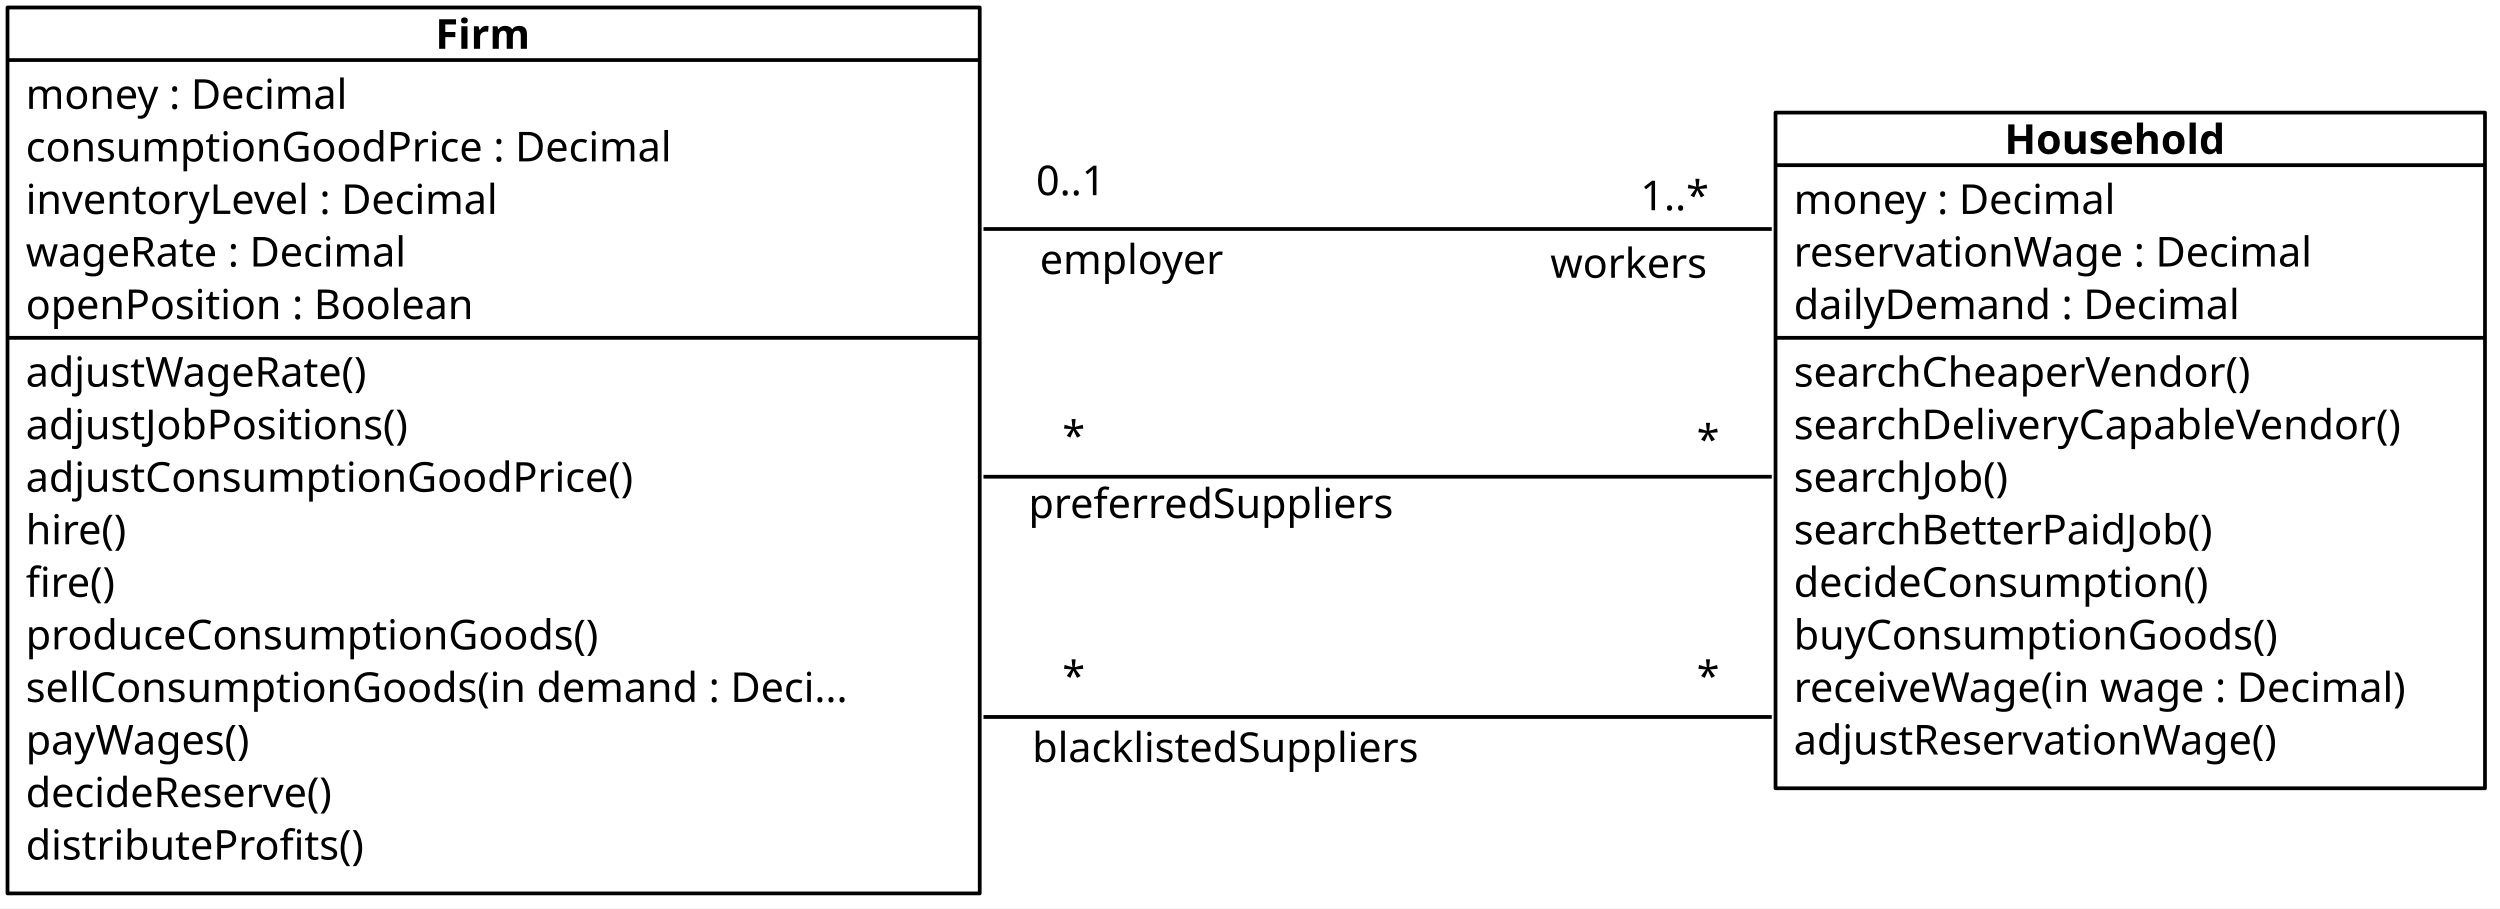
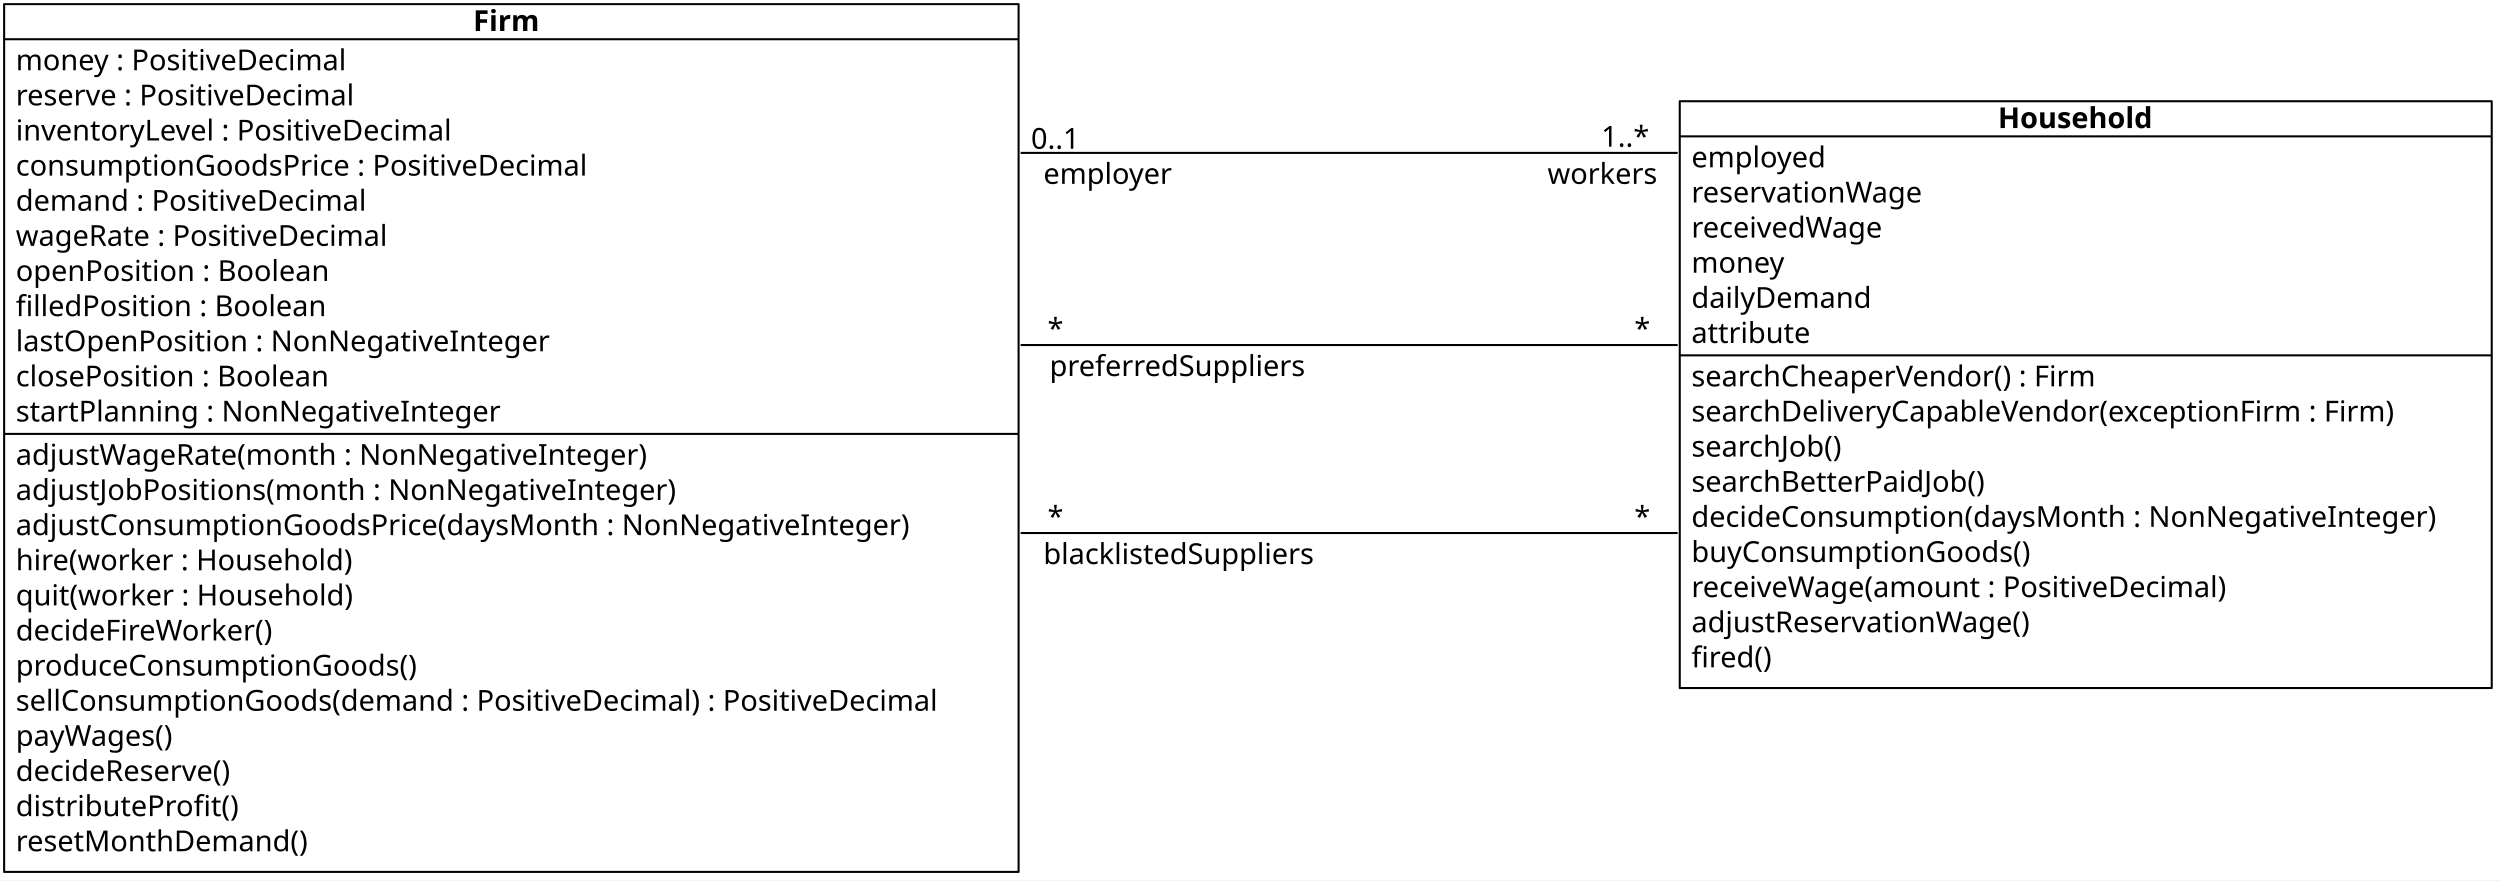
- <svg xmlns="http://www.w3.org/2000/svg" fill-opacity="0" color-rendering="auto" color-interpolation="auto" text-rendering="auto" stroke="rgb(0,0,0)" stroke-linecap="square" width="666" stroke-miterlimit="10" shape-rendering="auto" stroke-opacity="0" fill="rgb(0,0,0)" stroke-dasharray="none" font-weight="normal" stroke-width="1" height="242" font-family="'Dialog'" font-style="normal" stroke-linejoin="miter" font-size="12" stroke-dashoffset="0" image-rendering="auto">
+ <svg xmlns="http://www.w3.org/2000/svg" fill-opacity="0" color-rendering="auto" color-interpolation="auto" text-rendering="auto" stroke="rgb(0,0,0)" stroke-linecap="square" width="1210" stroke-miterlimit="10" shape-rendering="auto" stroke-opacity="0" fill="rgb(0,0,0)" stroke-dasharray="none" font-weight="normal" stroke-width="1" height="426" font-family="'Dialog'" font-style="normal" stroke-linejoin="miter" font-size="12px" stroke-dashoffset="0" image-rendering="auto">
  <defs id="genericDefs" />
  <g>
    <defs id="defs1">
      <clipPath clipPathUnits="userSpaceOnUse" id="clipPath1">
-         <path d="M-7 -7 L200 -7 L200 191 L-7 191 L-7 -7 Z" />
+         <path d="M-7 -7 L502 -7 L502 431 L-7 431 L-7 -7 Z" />
      </clipPath>
      <clipPath clipPathUnits="userSpaceOnUse" id="clipPath2">
-         <path d="M0 0 L0 166 L189 166 L189 0 Z" />
+         <path d="M0 0 L0 403 L491 403 L491 0 Z" />
      </clipPath>
      <clipPath clipPathUnits="userSpaceOnUse" id="clipPath3">
-         <path d="M0 0 L0 14 L189 14 L189 0 Z" />
+         <path d="M0 0 L0 17 L491 17 L491 0 Z" />
      </clipPath>
      <clipPath clipPathUnits="userSpaceOnUse" id="clipPath4">
-         <path d="M-7 -7 L270 -7 L270 247 L-7 247 L-7 -7 Z" />
+         <path d="M-7 -7 L404 -7 L404 295 L-7 295 L-7 -7 Z" />
      </clipPath>
      <clipPath clipPathUnits="userSpaceOnUse" id="clipPath5">
-         <path d="M0 0 L0 222 L259 222 L259 0 Z" />
+         <path d="M0 0 L0 267 L393 267 L393 0 Z" />
      </clipPath>
      <clipPath clipPathUnits="userSpaceOnUse" id="clipPath6">
-         <path d="M0 0 L0 14 L259 14 L259 0 Z" />
+         <path d="M0 0 L0 17 L393 17 L393 0 Z" />
      </clipPath>
      <clipPath clipPathUnits="userSpaceOnUse" id="clipPath7">
-         <path d="M-7 -7 L134 -7 L134 25 L-7 25 L-7 -7 Z" />
+         <path d="M-7 -7 L165 -7 L165 31 L-7 31 L-7 -7 Z" />
      </clipPath>
      <clipPath clipPathUnits="userSpaceOnUse" id="clipPath8">
-         <path d="M0 0 L0 14 L123 14 L123 0 Z" />
+         <path d="M0 0 L0 20 L154 20 L154 0 Z" />
      </clipPath>
      <clipPath clipPathUnits="userSpaceOnUse" id="clipPath9">
        <path d="M-7 -7 L37 -7 L37 25 L-7 25 L-7 -7 Z" />
      </clipPath>
      <clipPath clipPathUnits="userSpaceOnUse" id="clipPath10">
        <path d="M0 0 L0 14 L26 14 L26 0 Z" />
      </clipPath>
      <clipPath clipPathUnits="userSpaceOnUse" id="clipPath11">
-         <path d="M-7 -7 L142 -7 L142 25 L-7 25 L-7 -7 Z" />
+         <path d="M-7 -7 L161 -7 L161 32 L-7 32 L-7 -7 Z" />
      </clipPath>
      <clipPath clipPathUnits="userSpaceOnUse" id="clipPath12">
-         <path d="M0 0 L0 14 L131 14 L131 0 Z" />
+         <path d="M0 0 L0 21 L150 21 L150 0 Z" />
      </clipPath>
      <clipPath clipPathUnits="userSpaceOnUse" id="clipPath13">
-         <path d="M-7 -7 L75 -7 L75 25 L-7 25 L-7 -7 Z" />
+         <path d="M-7 -7 L91 -7 L91 31 L-7 31 L-7 -7 Z" />
      </clipPath>
      <clipPath clipPathUnits="userSpaceOnUse" id="clipPath14">
-         <path d="M0 0 L0 14 L64 14 L64 0 Z" />
+         <path d="M0 0 L0 20 L80 20 L80 0 Z" />
      </clipPath>
      <clipPath clipPathUnits="userSpaceOnUse" id="clipPath15">
-         <path d="M-7 -7 L84 -7 L84 25 L-7 25 L-7 -7 Z" />
+         <path d="M-7 -7 L77 -7 L77 31 L-7 31 L-7 -7 Z" />
      </clipPath>
      <clipPath clipPathUnits="userSpaceOnUse" id="clipPath16">
-         <path d="M0 0 L0 14 L73 14 L73 0 Z" />
+         <path d="M0 0 L0 20 L66 20 L66 0 Z" />
      </clipPath>
      <clipPath clipPathUnits="userSpaceOnUse" id="clipPath17">
+         <path d="M-7 -7 L52 -7 L52 25 L-7 25 L-7 -7 Z" />
+       </clipPath>
+       <clipPath clipPathUnits="userSpaceOnUse" id="clipPath18">
+         <path d="M0 0 L0 14 L41 14 L41 0 Z" />
+       </clipPath>
+       <clipPath clipPathUnits="userSpaceOnUse" id="clipPath19">
        <path d="M-7 -7 L51 -7 L51 25 L-7 25 L-7 -7 Z" />
      </clipPath>
-       <clipPath clipPathUnits="userSpaceOnUse" id="clipPath18">
+       <clipPath clipPathUnits="userSpaceOnUse" id="clipPath20">
        <path d="M0 0 L0 14 L40 14 L40 0 Z" />
      </clipPath>
-       <clipPath clipPathUnits="userSpaceOnUse" id="clipPath19">
-         <path d="M-7 -7 L52 -7 L52 25 L-7 25 L-7 -7 Z" />
-       </clipPath>
-       <clipPath clipPathUnits="userSpaceOnUse" id="clipPath20">
-         <path d="M0 0 L0 14 L41 14 L41 0 Z" />
-       </clipPath>
      <clipPath clipPathUnits="userSpaceOnUse" id="clipPath21">
-         <path d="M0 0 L314 0 L314 104 L0 104 L0 0 Z" />
+         <path d="M0 0 L422 0 L422 104 L0 104 L0 0 Z" />
      </clipPath>
      <clipPath clipPathUnits="userSpaceOnUse" id="clipPath22">
-         <path d="M0 0 L0 104 L314 104 L314 0 Z" />
-       </clipPath>
-       <clipPath clipPathUnits="userSpaceOnUse" id="clipPath23">
-         <path d="M-38 -16 L76 -16 L76 32 L-38 32 L-38 -16 Z" />
+         <path d="M0 0 L0 104 L422 104 L422 0 Z" />
      </clipPath>
    </defs>
    <g fill="white" text-rendering="geometricPrecision" fill-opacity="1" stroke-opacity="1" stroke="white">
-       <rect x="0" width="666" height="242" y="0" stroke="none" />
-     </g>
-     <g fill-opacity="1" text-rendering="geometricPrecision" stroke="black" stroke-linecap="butt" transform="translate(473,30)" stroke-miterlimit="0" stroke-opacity="1" fill="black" font-weight="bold" font-family="sans-serif" stroke-linejoin="round" font-size="11" image-rendering="optimizeQuality">
-       <rect fill="none" x="0" width="189" height="180" y="0" clip-path="url(#clipPath1)" />
-       <line y2="14" fill="none" x1="0" clip-path="url(#clipPath1)" x2="189" y1="14" />
-     </g>
-     <g font-size="11" transform="matrix(1,0,0,1,473,44)" fill-opacity="1" fill="black" text-rendering="geometricPrecision" image-rendering="optimizeQuality" font-family="sans-serif" stroke="black" stroke-opacity="1">
-       <text x="2" xml:space="preserve" y="13" clip-path="url(#clipPath2)" stroke="none"> money : Decimal</text>
-     </g>
-     <g font-size="11" transform="matrix(1,0,0,1,473,44)" fill-opacity="1" fill="black" text-rendering="geometricPrecision" image-rendering="optimizeQuality" font-family="sans-serif" stroke="black" stroke-opacity="1">
-       <text x="2" xml:space="preserve" y="27" clip-path="url(#clipPath2)" stroke="none"> reservationWage : Decimal</text>
-     </g>
-     <g font-size="11" transform="matrix(1,0,0,1,473,44)" fill-opacity="1" fill="black" text-rendering="geometricPrecision" image-rendering="optimizeQuality" font-family="sans-serif" stroke="black" stroke-opacity="1">
-       <text x="2" xml:space="preserve" y="41" clip-path="url(#clipPath2)" stroke="none"> dailyDemand : Decimal</text>
-       <line stroke-linecap="butt" clip-path="url(#clipPath2)" fill="none" x1="0" x2="189" y1="46" y2="46" stroke-linejoin="bevel" stroke-miterlimit="0" />
-     </g>
-     <g font-size="11" transform="matrix(1,0,0,1,473,44)" fill-opacity="1" fill="black" text-rendering="geometricPrecision" image-rendering="optimizeQuality" font-family="sans-serif" stroke="black" stroke-opacity="1">
-       <text x="2" xml:space="preserve" y="59" clip-path="url(#clipPath2)" stroke="none"> searchCheaperVendor()</text>
-     </g>
-     <g font-size="11" transform="matrix(1,0,0,1,473,44)" fill-opacity="1" fill="black" text-rendering="geometricPrecision" image-rendering="optimizeQuality" font-family="sans-serif" stroke="black" stroke-opacity="1">
-       <text x="2" xml:space="preserve" y="73" clip-path="url(#clipPath2)" stroke="none"> searchDeliveryCapableVendor()</text>
-     </g>
-     <g font-size="11" transform="matrix(1,0,0,1,473,44)" fill-opacity="1" fill="black" text-rendering="geometricPrecision" image-rendering="optimizeQuality" font-family="sans-serif" stroke="black" stroke-opacity="1">
-       <text x="2" xml:space="preserve" y="87" clip-path="url(#clipPath2)" stroke="none"> searchJob()</text>
-     </g>
-     <g font-size="11" transform="matrix(1,0,0,1,473,44)" fill-opacity="1" fill="black" text-rendering="geometricPrecision" image-rendering="optimizeQuality" font-family="sans-serif" stroke="black" stroke-opacity="1">
-       <text x="2" xml:space="preserve" y="101" clip-path="url(#clipPath2)" stroke="none"> searchBetterPaidJob()</text>
-     </g>
-     <g font-size="11" transform="matrix(1,0,0,1,473,44)" fill-opacity="1" fill="black" text-rendering="geometricPrecision" image-rendering="optimizeQuality" font-family="sans-serif" stroke="black" stroke-opacity="1">
-       <text x="2" xml:space="preserve" y="115" clip-path="url(#clipPath2)" stroke="none"> decideConsumption()</text>
-     </g>
-     <g font-size="11" transform="matrix(1,0,0,1,473,44)" fill-opacity="1" fill="black" text-rendering="geometricPrecision" image-rendering="optimizeQuality" font-family="sans-serif" stroke="black" stroke-opacity="1">
-       <text x="2" xml:space="preserve" y="129" clip-path="url(#clipPath2)" stroke="none"> buyConsumptionGoods()</text>
-     </g>
-     <g font-size="11" transform="matrix(1,0,0,1,473,44)" fill-opacity="1" fill="black" text-rendering="geometricPrecision" image-rendering="optimizeQuality" font-family="sans-serif" stroke="black" stroke-opacity="1">
-       <text x="2" xml:space="preserve" y="143" clip-path="url(#clipPath2)" stroke="none"> receiveWage(in wage : Decimal)</text>
-     </g>
-     <g font-size="11" transform="matrix(1,0,0,1,473,44)" fill-opacity="1" fill="black" text-rendering="geometricPrecision" image-rendering="optimizeQuality" font-family="sans-serif" stroke="black" stroke-opacity="1">
-       <text x="2" xml:space="preserve" y="157" clip-path="url(#clipPath2)" stroke="none"> adjustReservationWage()</text>
-     </g>
-     <g font-size="11" transform="translate(473,30)" fill-opacity="1" fill="black" text-rendering="geometricPrecision" image-rendering="optimizeQuality" font-family="sans-serif" stroke="black" font-weight="bold" stroke-opacity="1">
-       <text x="61" xml:space="preserve" y="11" clip-path="url(#clipPath3)" stroke="none">Household</text>
-     </g>
-     <g fill-opacity="1" text-rendering="geometricPrecision" stroke="black" stroke-linecap="butt" transform="translate(2,2)" stroke-miterlimit="0" stroke-opacity="1" fill="black" font-weight="bold" font-family="sans-serif" stroke-linejoin="round" font-size="11" image-rendering="optimizeQuality">
-       <rect fill="none" x="0" width="259" height="236" y="0" clip-path="url(#clipPath4)" />
-       <line y2="14" fill="none" x1="0" clip-path="url(#clipPath4)" x2="259" y1="14" />
-     </g>
-     <g font-size="11" transform="matrix(1,0,0,1,2,16)" fill-opacity="1" fill="black" text-rendering="geometricPrecision" image-rendering="optimizeQuality" font-family="sans-serif" stroke="black" stroke-opacity="1">
-       <text x="2" xml:space="preserve" y="13" clip-path="url(#clipPath5)" stroke="none"> money : Decimal</text>
-     </g>
-     <g font-size="11" transform="matrix(1,0,0,1,2,16)" fill-opacity="1" fill="black" text-rendering="geometricPrecision" image-rendering="optimizeQuality" font-family="sans-serif" stroke="black" stroke-opacity="1">
-       <text x="2" xml:space="preserve" y="27" clip-path="url(#clipPath5)" stroke="none"> consumptionGoodPrice : Decimal</text>
-     </g>
-     <g font-size="11" transform="matrix(1,0,0,1,2,16)" fill-opacity="1" fill="black" text-rendering="geometricPrecision" image-rendering="optimizeQuality" font-family="sans-serif" stroke="black" stroke-opacity="1">
-       <text x="2" xml:space="preserve" y="41" clip-path="url(#clipPath5)" stroke="none"> inventoryLevel : Decimal</text>
-     </g>
-     <g font-size="11" transform="matrix(1,0,0,1,2,16)" fill-opacity="1" fill="black" text-rendering="geometricPrecision" image-rendering="optimizeQuality" font-family="sans-serif" stroke="black" stroke-opacity="1">
-       <text x="2" xml:space="preserve" y="55" clip-path="url(#clipPath5)" stroke="none"> wageRate : Decimal</text>
-     </g>
-     <g font-size="11" transform="matrix(1,0,0,1,2,16)" fill-opacity="1" fill="black" text-rendering="geometricPrecision" image-rendering="optimizeQuality" font-family="sans-serif" stroke="black" stroke-opacity="1">
-       <text x="2" xml:space="preserve" y="69" clip-path="url(#clipPath5)" stroke="none"> openPosition : Boolean</text>
-       <line stroke-linecap="butt" clip-path="url(#clipPath5)" fill="none" x1="0" x2="259" y1="74" y2="74" stroke-linejoin="bevel" stroke-miterlimit="0" />
-     </g>
-     <g font-size="11" transform="matrix(1,0,0,1,2,16)" fill-opacity="1" fill="black" text-rendering="geometricPrecision" image-rendering="optimizeQuality" font-family="sans-serif" stroke="black" stroke-opacity="1">
-       <text x="2" xml:space="preserve" y="87" clip-path="url(#clipPath5)" stroke="none"> adjustWageRate()</text>
-     </g>
-     <g font-size="11" transform="matrix(1,0,0,1,2,16)" fill-opacity="1" fill="black" text-rendering="geometricPrecision" image-rendering="optimizeQuality" font-family="sans-serif" stroke="black" stroke-opacity="1">
-       <text x="2" xml:space="preserve" y="101" clip-path="url(#clipPath5)" stroke="none"> adjustJobPositions()</text>
-     </g>
-     <g font-size="11" transform="matrix(1,0,0,1,2,16)" fill-opacity="1" fill="black" text-rendering="geometricPrecision" image-rendering="optimizeQuality" font-family="sans-serif" stroke="black" stroke-opacity="1">
-       <text x="2" xml:space="preserve" y="115" clip-path="url(#clipPath5)" stroke="none"> adjustConsumptionGoodPrice()</text>
-     </g>
-     <g font-size="11" transform="matrix(1,0,0,1,2,16)" fill-opacity="1" fill="black" text-rendering="geometricPrecision" image-rendering="optimizeQuality" font-family="sans-serif" stroke="black" stroke-opacity="1">
-       <text x="2" xml:space="preserve" y="129" clip-path="url(#clipPath5)" stroke="none"> hire()</text>
-     </g>
-     <g font-size="11" transform="matrix(1,0,0,1,2,16)" fill-opacity="1" fill="black" text-rendering="geometricPrecision" image-rendering="optimizeQuality" font-family="sans-serif" stroke="black" stroke-opacity="1">
-       <text x="2" xml:space="preserve" y="143" clip-path="url(#clipPath5)" stroke="none"> fire()</text>
-     </g>
-     <g font-size="11" transform="matrix(1,0,0,1,2,16)" fill-opacity="1" fill="black" text-rendering="geometricPrecision" image-rendering="optimizeQuality" font-family="sans-serif" stroke="black" stroke-opacity="1">
-       <text x="2" xml:space="preserve" y="157" clip-path="url(#clipPath5)" stroke="none"> produceConsumptionGoods()</text>
-     </g>
-     <g font-size="11" transform="matrix(1,0,0,1,2,16)" fill-opacity="1" fill="black" text-rendering="geometricPrecision" image-rendering="optimizeQuality" font-family="sans-serif" stroke="black" stroke-opacity="1">
-       <text x="2" xml:space="preserve" y="171" clip-path="url(#clipPath5)" stroke="none"> sellConsumptionGoods(in demand : Deci...</text>
-     </g>
-     <g font-size="11" transform="matrix(1,0,0,1,2,16)" fill-opacity="1" fill="black" text-rendering="geometricPrecision" image-rendering="optimizeQuality" font-family="sans-serif" stroke="black" stroke-opacity="1">
-       <text x="2" xml:space="preserve" y="185" clip-path="url(#clipPath5)" stroke="none"> payWages()</text>
-     </g>
-     <g font-size="11" transform="matrix(1,0,0,1,2,16)" fill-opacity="1" fill="black" text-rendering="geometricPrecision" image-rendering="optimizeQuality" font-family="sans-serif" stroke="black" stroke-opacity="1">
-       <text x="2" xml:space="preserve" y="199" clip-path="url(#clipPath5)" stroke="none"> decideReserve()</text>
-     </g>
-     <g font-size="11" transform="matrix(1,0,0,1,2,16)" fill-opacity="1" fill="black" text-rendering="geometricPrecision" image-rendering="optimizeQuality" font-family="sans-serif" stroke="black" stroke-opacity="1">
-       <text x="2" xml:space="preserve" y="213" clip-path="url(#clipPath5)" stroke="none"> distributeProfits()</text>
-     </g>
-     <g font-size="11" transform="translate(2,2)" fill-opacity="1" fill="black" text-rendering="geometricPrecision" image-rendering="optimizeQuality" font-family="sans-serif" stroke="black" font-weight="bold" stroke-opacity="1">
-       <text x="114" xml:space="preserve" y="11" clip-path="url(#clipPath6)" stroke="none">Firm</text>
-     </g>
-     <g font-size="11" transform="translate(267,127)" fill-opacity="1" fill="black" text-rendering="geometricPrecision" image-rendering="optimizeQuality" font-family="sans-serif" stroke="black" stroke-opacity="1">
-       <text x="7" xml:space="preserve" y="11" clip-path="url(#clipPath8)" stroke="none">preferredSuppliers</text>
-     </g>
-     <g font-size="11" transform="translate(442,110)" fill-opacity="1" fill="black" text-rendering="geometricPrecision" image-rendering="optimizeQuality" font-family="sans-serif" stroke="black" stroke-opacity="1">
-       <text x="10" xml:space="preserve" y="11" clip-path="url(#clipPath10)" stroke="none">*</text>
-     </g>
-     <g font-size="11" transform="translate(273,109)" fill-opacity="1" fill="black" text-rendering="geometricPrecision" image-rendering="optimizeQuality" font-family="sans-serif" stroke="black" stroke-opacity="1">
-       <text x="10" xml:space="preserve" y="11" clip-path="url(#clipPath10)" stroke="none">*</text>
-     </g>
-     <g font-size="11" transform="translate(267,192)" fill-opacity="1" fill="black" text-rendering="geometricPrecision" image-rendering="optimizeQuality" font-family="sans-serif" stroke="black" stroke-opacity="1">
-       <text x="8" xml:space="preserve" y="11" clip-path="url(#clipPath12)" stroke="none">blacklistedSuppliers</text>
-     </g>
-     <g font-size="11" transform="translate(273,173)" fill-opacity="1" fill="black" text-rendering="geometricPrecision" image-rendering="optimizeQuality" font-family="sans-serif" stroke="black" stroke-opacity="1">
-       <text x="10" xml:space="preserve" y="11" clip-path="url(#clipPath10)" stroke="none">*</text>
-     </g>
-     <g font-size="11" transform="translate(442,173)" fill-opacity="1" fill="black" text-rendering="geometricPrecision" image-rendering="optimizeQuality" font-family="sans-serif" stroke="black" stroke-opacity="1">
-       <text x="10" xml:space="preserve" y="11" clip-path="url(#clipPath10)" stroke="none">*</text>
-     </g>
-     <g font-size="11" transform="translate(404,63)" fill-opacity="1" fill="black" text-rendering="geometricPrecision" image-rendering="optimizeQuality" font-family="sans-serif" stroke="black" stroke-opacity="1">
-       <text x="9" xml:space="preserve" y="11" clip-path="url(#clipPath14)" stroke="none">workers</text>
-     </g>
-     <g font-size="11" transform="translate(267,62)" fill-opacity="1" fill="black" text-rendering="geometricPrecision" image-rendering="optimizeQuality" font-family="sans-serif" stroke="black" stroke-opacity="1">
-       <text x="10" xml:space="preserve" y="11" clip-path="url(#clipPath16)" stroke="none">employer</text>
-     </g>
-     <g font-size="11" transform="translate(428,45)" fill-opacity="1" fill="black" text-rendering="geometricPrecision" image-rendering="optimizeQuality" font-family="sans-serif" stroke="black" stroke-opacity="1">
-       <text x="9" xml:space="preserve" y="11" clip-path="url(#clipPath18)" stroke="none">1..*</text>
-     </g>
-     <g font-size="11" transform="translate(267,41)" fill-opacity="1" fill="black" text-rendering="geometricPrecision" image-rendering="optimizeQuality" font-family="sans-serif" stroke="black" stroke-opacity="1">
-       <text x="9" xml:space="preserve" y="11" clip-path="url(#clipPath20)" stroke="none">0..1</text>
-     </g>
-     <g stroke-linecap="butt" font-size="11" transform="translate(212,77)" fill-opacity="1" fill="black" text-rendering="geometricPrecision" image-rendering="optimizeQuality" font-family="sans-serif" stroke-linejoin="round" stroke="black" stroke-opacity="1">
-       <line y2="50" fill="none" x1="260" clip-path="url(#clipPath22)" x2="50" y1="50" />
-     </g>
-     <g stroke-linecap="butt" font-size="11" transform="translate(212,11)" fill-opacity="1" fill="black" text-rendering="geometricPrecision" image-rendering="optimizeQuality" font-family="sans-serif" stroke-linejoin="round" stroke="black" stroke-opacity="1">
-       <line y2="50" fill="none" x1="260" clip-path="url(#clipPath22)" x2="50" y1="50" />
-     </g>
-     <g stroke-linecap="butt" font-size="11" transform="translate(212,141)" fill-opacity="1" fill="black" text-rendering="geometricPrecision" image-rendering="optimizeQuality" font-family="sans-serif" stroke-linejoin="round" stroke="black" stroke-opacity="1">
-       <line y2="50" fill="none" x1="50" clip-path="url(#clipPath22)" x2="260" y1="50" />
+       <rect x="0" width="1210" height="426" y="0" stroke="none" />
+     </g>
+     <g font-size="14px" transform="translate(2,2)" fill-opacity="1" fill="white" text-rendering="geometricPrecision" image-rendering="optimizeQuality" font-family="sans-serif" stroke="white" font-weight="bold" stroke-opacity="1">
+       <rect x="0" width="491" height="420" y="0" clip-path="url(#clipPath1)" stroke="none" />
+     </g>
+     <g fill-opacity="1" text-rendering="geometricPrecision" stroke="black" stroke-linecap="butt" transform="translate(2,2)" stroke-miterlimit="0" stroke-opacity="1" fill="black" font-weight="bold" font-family="sans-serif" stroke-linejoin="round" font-size="14px" image-rendering="optimizeQuality">
+       <rect fill="none" x="0" width="491" height="420" y="0" clip-path="url(#clipPath1)" />
+       <line y2="17" fill="none" x1="0" clip-path="url(#clipPath1)" x2="491" y1="17" />
+     </g>
+     <g font-size="14px" transform="matrix(1,0,0,1,2,19)" fill-opacity="1" fill="black" text-rendering="geometricPrecision" image-rendering="optimizeQuality" font-family="sans-serif" stroke="black" stroke-opacity="1">
+       <text x="2" xml:space="preserve" y="15" clip-path="url(#clipPath2)" stroke="none"> money : PositiveDecimal</text>
+     </g>
+     <g font-size="14px" transform="matrix(1,0,0,1,2,19)" fill-opacity="1" fill="black" text-rendering="geometricPrecision" image-rendering="optimizeQuality" font-family="sans-serif" stroke="black" stroke-opacity="1">
+       <text x="2" xml:space="preserve" y="32" clip-path="url(#clipPath2)" stroke="none"> reserve : PositiveDecimal</text>
+     </g>
+     <g font-size="14px" transform="matrix(1,0,0,1,2,19)" fill-opacity="1" fill="black" text-rendering="geometricPrecision" image-rendering="optimizeQuality" font-family="sans-serif" stroke="black" stroke-opacity="1">
+       <text x="2" xml:space="preserve" y="49" clip-path="url(#clipPath2)" stroke="none"> inventoryLevel : PositiveDecimal</text>
+     </g>
+     <g font-size="14px" transform="matrix(1,0,0,1,2,19)" fill-opacity="1" fill="black" text-rendering="geometricPrecision" image-rendering="optimizeQuality" font-family="sans-serif" stroke="black" stroke-opacity="1">
+       <text x="2" xml:space="preserve" y="66" clip-path="url(#clipPath2)" stroke="none"> consumptionGoodsPrice : PositiveDecimal</text>
+     </g>
+     <g font-size="14px" transform="matrix(1,0,0,1,2,19)" fill-opacity="1" fill="black" text-rendering="geometricPrecision" image-rendering="optimizeQuality" font-family="sans-serif" stroke="black" stroke-opacity="1">
+       <text x="2" xml:space="preserve" y="83" clip-path="url(#clipPath2)" stroke="none"> demand : PositiveDecimal</text>
+     </g>
+     <g font-size="14px" transform="matrix(1,0,0,1,2,19)" fill-opacity="1" fill="black" text-rendering="geometricPrecision" image-rendering="optimizeQuality" font-family="sans-serif" stroke="black" stroke-opacity="1">
+       <text x="2" xml:space="preserve" y="100" clip-path="url(#clipPath2)" stroke="none"> wageRate : PositiveDecimal</text>
+     </g>
+     <g font-size="14px" transform="matrix(1,0,0,1,2,19)" fill-opacity="1" fill="black" text-rendering="geometricPrecision" image-rendering="optimizeQuality" font-family="sans-serif" stroke="black" stroke-opacity="1">
+       <text x="2" xml:space="preserve" y="117" clip-path="url(#clipPath2)" stroke="none"> openPosition : Boolean</text>
+     </g>
+     <g font-size="14px" transform="matrix(1,0,0,1,2,19)" fill-opacity="1" fill="black" text-rendering="geometricPrecision" image-rendering="optimizeQuality" font-family="sans-serif" stroke="black" stroke-opacity="1">
+       <text x="2" xml:space="preserve" y="134" clip-path="url(#clipPath2)" stroke="none"> filledPosition : Boolean</text>
+     </g>
+     <g font-size="14px" transform="matrix(1,0,0,1,2,19)" fill-opacity="1" fill="black" text-rendering="geometricPrecision" image-rendering="optimizeQuality" font-family="sans-serif" stroke="black" stroke-opacity="1">
+       <text x="2" xml:space="preserve" y="151" clip-path="url(#clipPath2)" stroke="none"> lastOpenPosition : NonNegativeInteger</text>
+     </g>
+     <g font-size="14px" transform="matrix(1,0,0,1,2,19)" fill-opacity="1" fill="black" text-rendering="geometricPrecision" image-rendering="optimizeQuality" font-family="sans-serif" stroke="black" stroke-opacity="1">
+       <text x="2" xml:space="preserve" y="168" clip-path="url(#clipPath2)" stroke="none"> closePosition : Boolean</text>
+     </g>
+     <g font-size="14px" transform="matrix(1,0,0,1,2,19)" fill-opacity="1" fill="black" text-rendering="geometricPrecision" image-rendering="optimizeQuality" font-family="sans-serif" stroke="black" stroke-opacity="1">
+       <text x="2" xml:space="preserve" y="185" clip-path="url(#clipPath2)" stroke="none"> startPlanning : NonNegativeInteger</text>
+       <line stroke-linecap="butt" clip-path="url(#clipPath2)" fill="none" x1="0" x2="491" y1="191" y2="191" stroke-linejoin="bevel" stroke-miterlimit="0" />
+     </g>
+     <g font-size="14px" transform="matrix(1,0,0,1,2,19)" fill-opacity="1" fill="black" text-rendering="geometricPrecision" image-rendering="optimizeQuality" font-family="sans-serif" stroke="black" stroke-opacity="1">
+       <text x="2" xml:space="preserve" y="206" clip-path="url(#clipPath2)" stroke="none"> adjustWageRate(month : NonNegativeInteger)</text>
+     </g>
+     <g font-size="14px" transform="matrix(1,0,0,1,2,19)" fill-opacity="1" fill="black" text-rendering="geometricPrecision" image-rendering="optimizeQuality" font-family="sans-serif" stroke="black" stroke-opacity="1">
+       <text x="2" xml:space="preserve" y="223" clip-path="url(#clipPath2)" stroke="none"> adjustJobPositions(month : NonNegativeInteger)</text>
+     </g>
+     <g font-size="14px" transform="matrix(1,0,0,1,2,19)" fill-opacity="1" fill="black" text-rendering="geometricPrecision" image-rendering="optimizeQuality" font-family="sans-serif" stroke="black" stroke-opacity="1">
+       <text x="2" xml:space="preserve" y="240" clip-path="url(#clipPath2)" stroke="none"> adjustConsumptionGoodsPrice(daysMonth : NonNegativeInteger)</text>
+     </g>
+     <g font-size="14px" transform="matrix(1,0,0,1,2,19)" fill-opacity="1" fill="black" text-rendering="geometricPrecision" image-rendering="optimizeQuality" font-family="sans-serif" stroke="black" stroke-opacity="1">
+       <text x="2" xml:space="preserve" y="257" clip-path="url(#clipPath2)" stroke="none"> hire(worker : Household)</text>
+     </g>
+     <g font-size="14px" transform="matrix(1,0,0,1,2,19)" fill-opacity="1" fill="black" text-rendering="geometricPrecision" image-rendering="optimizeQuality" font-family="sans-serif" stroke="black" stroke-opacity="1">
+       <text x="2" xml:space="preserve" y="274" clip-path="url(#clipPath2)" stroke="none"> quit(worker : Household)</text>
+     </g>
+     <g font-size="14px" transform="matrix(1,0,0,1,2,19)" fill-opacity="1" fill="black" text-rendering="geometricPrecision" image-rendering="optimizeQuality" font-family="sans-serif" stroke="black" stroke-opacity="1">
+       <text x="2" xml:space="preserve" y="291" clip-path="url(#clipPath2)" stroke="none"> decideFireWorker()</text>
+     </g>
+     <g font-size="14px" transform="matrix(1,0,0,1,2,19)" fill-opacity="1" fill="black" text-rendering="geometricPrecision" image-rendering="optimizeQuality" font-family="sans-serif" stroke="black" stroke-opacity="1">
+       <text x="2" xml:space="preserve" y="308" clip-path="url(#clipPath2)" stroke="none"> produceConsumptionGoods()</text>
+     </g>
+     <g font-size="14px" transform="matrix(1,0,0,1,2,19)" fill-opacity="1" fill="black" text-rendering="geometricPrecision" image-rendering="optimizeQuality" font-family="sans-serif" stroke="black" stroke-opacity="1">
+       <text x="2" xml:space="preserve" y="325" clip-path="url(#clipPath2)" stroke="none"> sellConsumptionGoods(demand : PositiveDecimal) : PositiveDecimal</text>
+     </g>
+     <g font-size="14px" transform="matrix(1,0,0,1,2,19)" fill-opacity="1" fill="black" text-rendering="geometricPrecision" image-rendering="optimizeQuality" font-family="sans-serif" stroke="black" stroke-opacity="1">
+       <text x="2" xml:space="preserve" y="342" clip-path="url(#clipPath2)" stroke="none"> payWages()</text>
+     </g>
+     <g font-size="14px" transform="matrix(1,0,0,1,2,19)" fill-opacity="1" fill="black" text-rendering="geometricPrecision" image-rendering="optimizeQuality" font-family="sans-serif" stroke="black" stroke-opacity="1">
+       <text x="2" xml:space="preserve" y="359" clip-path="url(#clipPath2)" stroke="none"> decideReserve()</text>
+     </g>
+     <g font-size="14px" transform="matrix(1,0,0,1,2,19)" fill-opacity="1" fill="black" text-rendering="geometricPrecision" image-rendering="optimizeQuality" font-family="sans-serif" stroke="black" stroke-opacity="1">
+       <text x="2" xml:space="preserve" y="376" clip-path="url(#clipPath2)" stroke="none"> distributeProfit()</text>
+     </g>
+     <g font-size="14px" transform="matrix(1,0,0,1,2,19)" fill-opacity="1" fill="black" text-rendering="geometricPrecision" image-rendering="optimizeQuality" font-family="sans-serif" stroke="black" stroke-opacity="1">
+       <text x="2" xml:space="preserve" y="393" clip-path="url(#clipPath2)" stroke="none"> resetMonthDemand()</text>
+     </g>
+     <g font-size="14px" transform="translate(2,2)" fill-opacity="1" fill="black" text-rendering="geometricPrecision" image-rendering="optimizeQuality" font-family="sans-serif" stroke="black" font-weight="bold" stroke-opacity="1">
+       <text x="227" xml:space="preserve" y="13" clip-path="url(#clipPath3)" stroke="none">Firm</text>
+     </g>
+     <g font-size="14px" transform="translate(813,49)" fill-opacity="1" fill="white" text-rendering="geometricPrecision" image-rendering="optimizeQuality" font-family="sans-serif" stroke="white" font-weight="bold" stroke-opacity="1">
+       <rect x="0" width="393" height="284" y="0" clip-path="url(#clipPath4)" stroke="none" />
+     </g>
+     <g fill-opacity="1" text-rendering="geometricPrecision" stroke="black" stroke-linecap="butt" transform="translate(813,49)" stroke-miterlimit="0" stroke-opacity="1" fill="black" font-weight="bold" font-family="sans-serif" stroke-linejoin="round" font-size="14px" image-rendering="optimizeQuality">
+       <rect fill="none" x="0" width="393" height="284" y="0" clip-path="url(#clipPath4)" />
+       <line y2="17" fill="none" x1="0" clip-path="url(#clipPath4)" x2="393" y1="17" />
+     </g>
+     <g font-size="14px" transform="matrix(1,0,0,1,813,66)" fill-opacity="1" fill="black" text-rendering="geometricPrecision" image-rendering="optimizeQuality" font-family="sans-serif" stroke="black" stroke-opacity="1">
+       <text x="2" xml:space="preserve" y="15" clip-path="url(#clipPath5)" stroke="none"> employed</text>
+     </g>
+     <g font-size="14px" transform="matrix(1,0,0,1,813,66)" fill-opacity="1" fill="black" text-rendering="geometricPrecision" image-rendering="optimizeQuality" font-family="sans-serif" stroke="black" stroke-opacity="1">
+       <text x="2" xml:space="preserve" y="32" clip-path="url(#clipPath5)" stroke="none"> reservationWage</text>
+     </g>
+     <g font-size="14px" transform="matrix(1,0,0,1,813,66)" fill-opacity="1" fill="black" text-rendering="geometricPrecision" image-rendering="optimizeQuality" font-family="sans-serif" stroke="black" stroke-opacity="1">
+       <text x="2" xml:space="preserve" y="49" clip-path="url(#clipPath5)" stroke="none"> receivedWage</text>
+     </g>
+     <g font-size="14px" transform="matrix(1,0,0,1,813,66)" fill-opacity="1" fill="black" text-rendering="geometricPrecision" image-rendering="optimizeQuality" font-family="sans-serif" stroke="black" stroke-opacity="1">
+       <text x="2" xml:space="preserve" y="66" clip-path="url(#clipPath5)" stroke="none"> money</text>
+     </g>
+     <g font-size="14px" transform="matrix(1,0,0,1,813,66)" fill-opacity="1" fill="black" text-rendering="geometricPrecision" image-rendering="optimizeQuality" font-family="sans-serif" stroke="black" stroke-opacity="1">
+       <text x="2" xml:space="preserve" y="83" clip-path="url(#clipPath5)" stroke="none"> dailyDemand</text>
+     </g>
+     <g font-size="14px" transform="matrix(1,0,0,1,813,66)" fill-opacity="1" fill="black" text-rendering="geometricPrecision" image-rendering="optimizeQuality" font-family="sans-serif" stroke="black" stroke-opacity="1">
+       <text x="2" xml:space="preserve" y="100" clip-path="url(#clipPath5)" stroke="none"> attribute</text>
+       <line stroke-linecap="butt" clip-path="url(#clipPath5)" fill="none" x1="0" x2="393" y1="106" y2="106" stroke-linejoin="bevel" stroke-miterlimit="0" />
+     </g>
+     <g font-size="14px" transform="matrix(1,0,0,1,813,66)" fill-opacity="1" fill="black" text-rendering="geometricPrecision" image-rendering="optimizeQuality" font-family="sans-serif" stroke="black" stroke-opacity="1">
+       <text x="2" xml:space="preserve" y="121" clip-path="url(#clipPath5)" stroke="none"> searchCheaperVendor() : Firm</text>
+     </g>
+     <g font-size="14px" transform="matrix(1,0,0,1,813,66)" fill-opacity="1" fill="black" text-rendering="geometricPrecision" image-rendering="optimizeQuality" font-family="sans-serif" stroke="black" stroke-opacity="1">
+       <text x="2" xml:space="preserve" y="138" clip-path="url(#clipPath5)" stroke="none"> searchDeliveryCapableVendor(exceptionFirm : Firm)</text>
+     </g>
+     <g font-size="14px" transform="matrix(1,0,0,1,813,66)" fill-opacity="1" fill="black" text-rendering="geometricPrecision" image-rendering="optimizeQuality" font-family="sans-serif" stroke="black" stroke-opacity="1">
+       <text x="2" xml:space="preserve" y="155" clip-path="url(#clipPath5)" stroke="none"> searchJob()</text>
+     </g>
+     <g font-size="14px" transform="matrix(1,0,0,1,813,66)" fill-opacity="1" fill="black" text-rendering="geometricPrecision" image-rendering="optimizeQuality" font-family="sans-serif" stroke="black" stroke-opacity="1">
+       <text x="2" xml:space="preserve" y="172" clip-path="url(#clipPath5)" stroke="none"> searchBetterPaidJob()</text>
+     </g>
+     <g font-size="14px" transform="matrix(1,0,0,1,813,66)" fill-opacity="1" fill="black" text-rendering="geometricPrecision" image-rendering="optimizeQuality" font-family="sans-serif" stroke="black" stroke-opacity="1">
+       <text x="2" xml:space="preserve" y="189" clip-path="url(#clipPath5)" stroke="none"> decideConsumption(daysMonth : NonNegativeInteger)</text>
+     </g>
+     <g font-size="14px" transform="matrix(1,0,0,1,813,66)" fill-opacity="1" fill="black" text-rendering="geometricPrecision" image-rendering="optimizeQuality" font-family="sans-serif" stroke="black" stroke-opacity="1">
+       <text x="2" xml:space="preserve" y="206" clip-path="url(#clipPath5)" stroke="none"> buyConsumptionGoods()</text>
+     </g>
+     <g font-size="14px" transform="matrix(1,0,0,1,813,66)" fill-opacity="1" fill="black" text-rendering="geometricPrecision" image-rendering="optimizeQuality" font-family="sans-serif" stroke="black" stroke-opacity="1">
+       <text x="2" xml:space="preserve" y="223" clip-path="url(#clipPath5)" stroke="none"> receiveWage(amount : PositiveDecimal)</text>
+     </g>
+     <g font-size="14px" transform="matrix(1,0,0,1,813,66)" fill-opacity="1" fill="black" text-rendering="geometricPrecision" image-rendering="optimizeQuality" font-family="sans-serif" stroke="black" stroke-opacity="1">
+       <text x="2" xml:space="preserve" y="240" clip-path="url(#clipPath5)" stroke="none"> adjustReservationWage()</text>
+     </g>
+     <g font-size="14px" transform="matrix(1,0,0,1,813,66)" fill-opacity="1" fill="black" text-rendering="geometricPrecision" image-rendering="optimizeQuality" font-family="sans-serif" stroke="black" stroke-opacity="1">
+       <text x="2" xml:space="preserve" y="257" clip-path="url(#clipPath5)" stroke="none"> fired()</text>
+     </g>
+     <g font-size="14px" transform="translate(813,49)" fill-opacity="1" fill="black" text-rendering="geometricPrecision" image-rendering="optimizeQuality" font-family="sans-serif" stroke="black" font-weight="bold" stroke-opacity="1">
+       <text x="154" xml:space="preserve" y="13" clip-path="url(#clipPath6)" stroke="none">Household</text>
+     </g>
+     <g font-size="14px" transform="translate(499,259)" fill-opacity="1" fill="black" text-rendering="geometricPrecision" image-rendering="optimizeQuality" font-family="sans-serif" stroke="black" stroke-opacity="1">
+       <text x="6" xml:space="preserve" y="14" clip-path="url(#clipPath8)" stroke="none">blacklistedSuppliers</text>
+     </g>
+     <g font-size="14px" transform="translate(498,242)" fill-opacity="1" fill="black" text-rendering="geometricPrecision" image-rendering="optimizeQuality" font-family="sans-serif" stroke="black" stroke-opacity="1">
+       <text x="9" xml:space="preserve" y="13" clip-path="url(#clipPath10)" stroke="none">*</text>
+     </g>
+     <g font-size="14px" transform="translate(782,242)" fill-opacity="1" fill="black" text-rendering="geometricPrecision" image-rendering="optimizeQuality" font-family="sans-serif" stroke="black" stroke-opacity="1">
+       <text x="9" xml:space="preserve" y="13" clip-path="url(#clipPath10)" stroke="none">*</text>
+     </g>
+     <g font-size="14px" transform="translate(499,167)" fill-opacity="1" fill="black" text-rendering="geometricPrecision" image-rendering="optimizeQuality" font-family="sans-serif" stroke="black" stroke-opacity="1">
+       <text x="9" xml:space="preserve" y="15" clip-path="url(#clipPath12)" stroke="none">preferredSuppliers</text>
+     </g>
+     <g font-size="14px" transform="translate(498,151)" fill-opacity="1" fill="black" text-rendering="geometricPrecision" image-rendering="optimizeQuality" font-family="sans-serif" stroke="black" stroke-opacity="1">
+       <text x="9" xml:space="preserve" y="13" clip-path="url(#clipPath10)" stroke="none">*</text>
+     </g>
+     <g font-size="14px" transform="translate(782,151)" fill-opacity="1" fill="black" text-rendering="geometricPrecision" image-rendering="optimizeQuality" font-family="sans-serif" stroke="black" stroke-opacity="1">
+       <text x="9" xml:space="preserve" y="13" clip-path="url(#clipPath10)" stroke="none">*</text>
+     </g>
+     <g font-size="14px" transform="translate(499,75)" fill-opacity="1" fill="black" text-rendering="geometricPrecision" image-rendering="optimizeQuality" font-family="sans-serif" stroke="black" stroke-opacity="1">
+       <text x="6" xml:space="preserve" y="14" clip-path="url(#clipPath14)" stroke="none">employer</text>
+     </g>
+     <g font-size="14px" transform="translate(744,75)" fill-opacity="1" fill="black" text-rendering="geometricPrecision" image-rendering="optimizeQuality" font-family="sans-serif" stroke="black" stroke-opacity="1">
+       <text x="5" xml:space="preserve" y="14" clip-path="url(#clipPath16)" stroke="none">workers</text>
+     </g>
+     <g font-size="14px" transform="translate(492,59)" fill-opacity="1" fill="black" text-rendering="geometricPrecision" image-rendering="optimizeQuality" font-family="sans-serif" stroke="black" stroke-opacity="1">
+       <text x="7" xml:space="preserve" y="13" clip-path="url(#clipPath18)" stroke="none">0..1</text>
+     </g>
+     <g font-size="14px" transform="translate(768,58)" fill-opacity="1" fill="black" text-rendering="geometricPrecision" image-rendering="optimizeQuality" font-family="sans-serif" stroke="black" stroke-opacity="1">
+       <text x="7" xml:space="preserve" y="13" clip-path="url(#clipPath20)" stroke="none">1..*</text>
+     </g>
+     <g stroke-linecap="butt" font-size="14px" transform="translate(444,24)" fill-opacity="1" fill="black" text-rendering="geometricPrecision" image-rendering="optimizeQuality" font-family="sans-serif" stroke-linejoin="round" stroke="black" stroke-opacity="1">
+       <line y2="50" fill="none" x1="50" clip-path="url(#clipPath22)" x2="368" y1="50" />
+     </g>
+     <g stroke-linecap="butt" font-size="14px" transform="translate(444,117)" fill-opacity="1" fill="black" text-rendering="geometricPrecision" image-rendering="optimizeQuality" font-family="sans-serif" stroke-linejoin="round" stroke="black" stroke-opacity="1">
+       <line y2="50" fill="none" x1="50" clip-path="url(#clipPath22)" x2="368" y1="50" />
+     </g>
+     <g stroke-linecap="butt" font-size="14px" transform="translate(444,208)" fill-opacity="1" fill="black" text-rendering="geometricPrecision" image-rendering="optimizeQuality" font-family="sans-serif" stroke-linejoin="round" stroke="black" stroke-opacity="1">
+       <line y2="50" fill="none" x1="50" clip-path="url(#clipPath22)" x2="368" y1="50" />
    </g>
  </g>
</svg>
